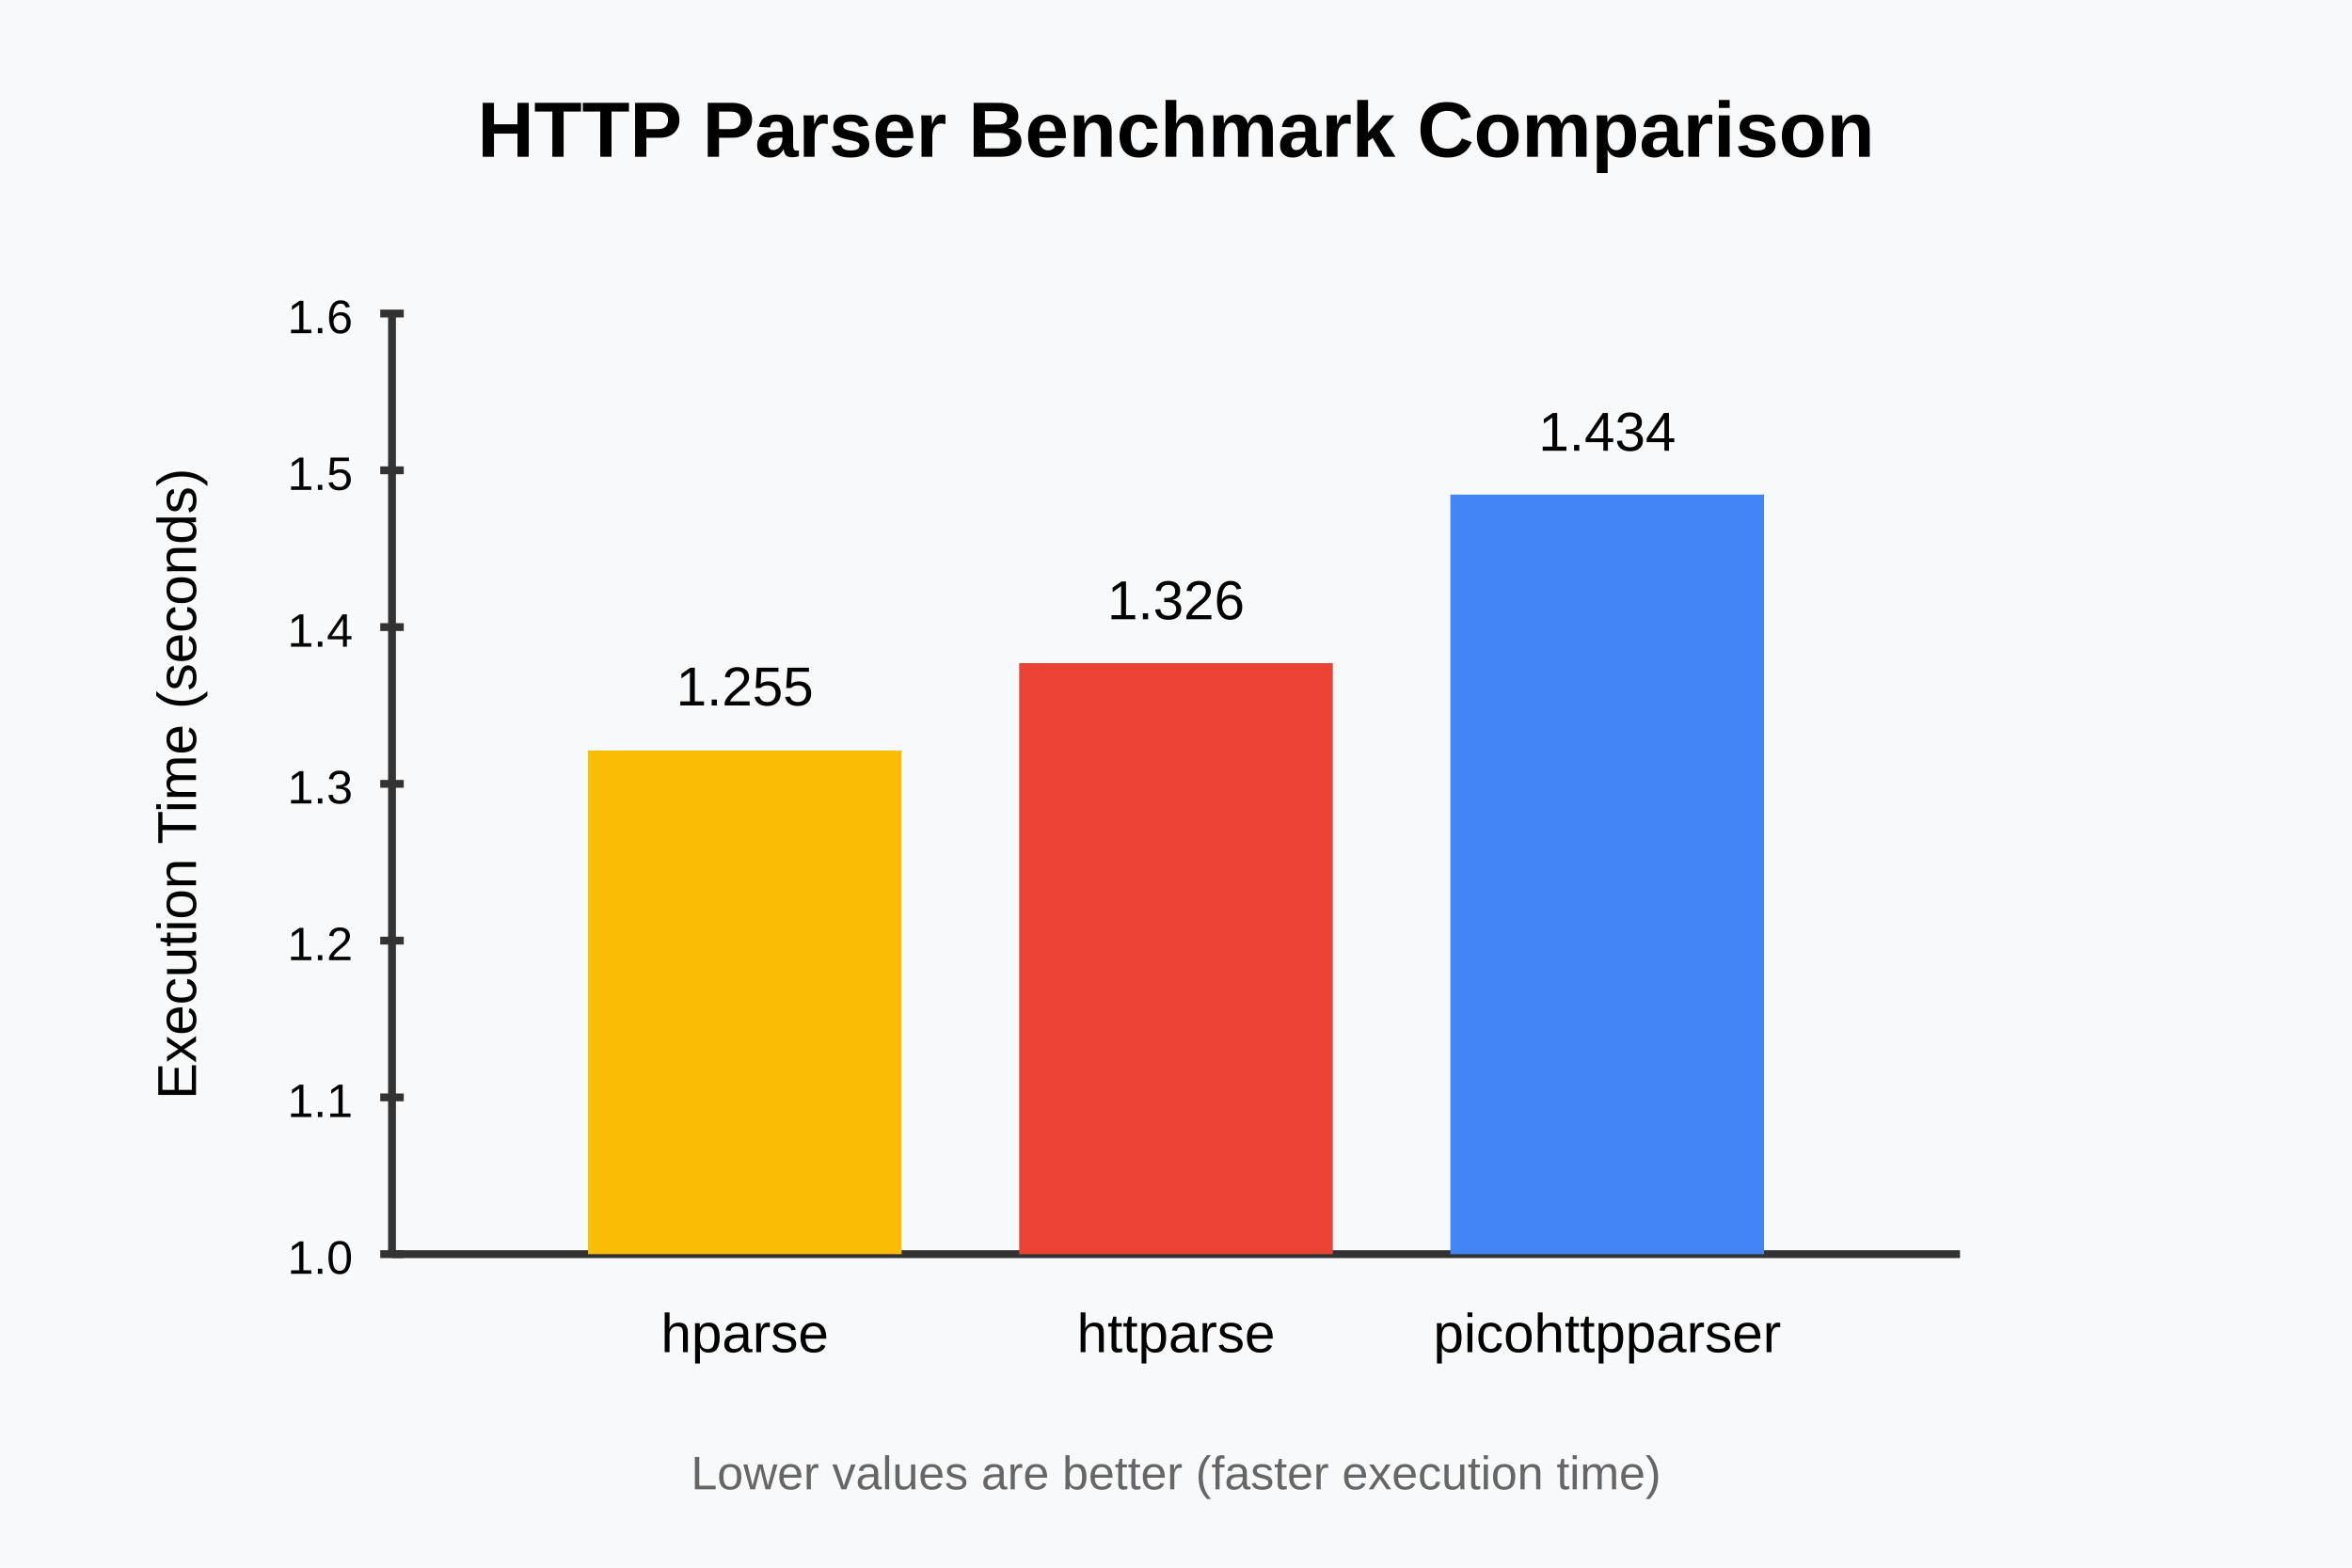
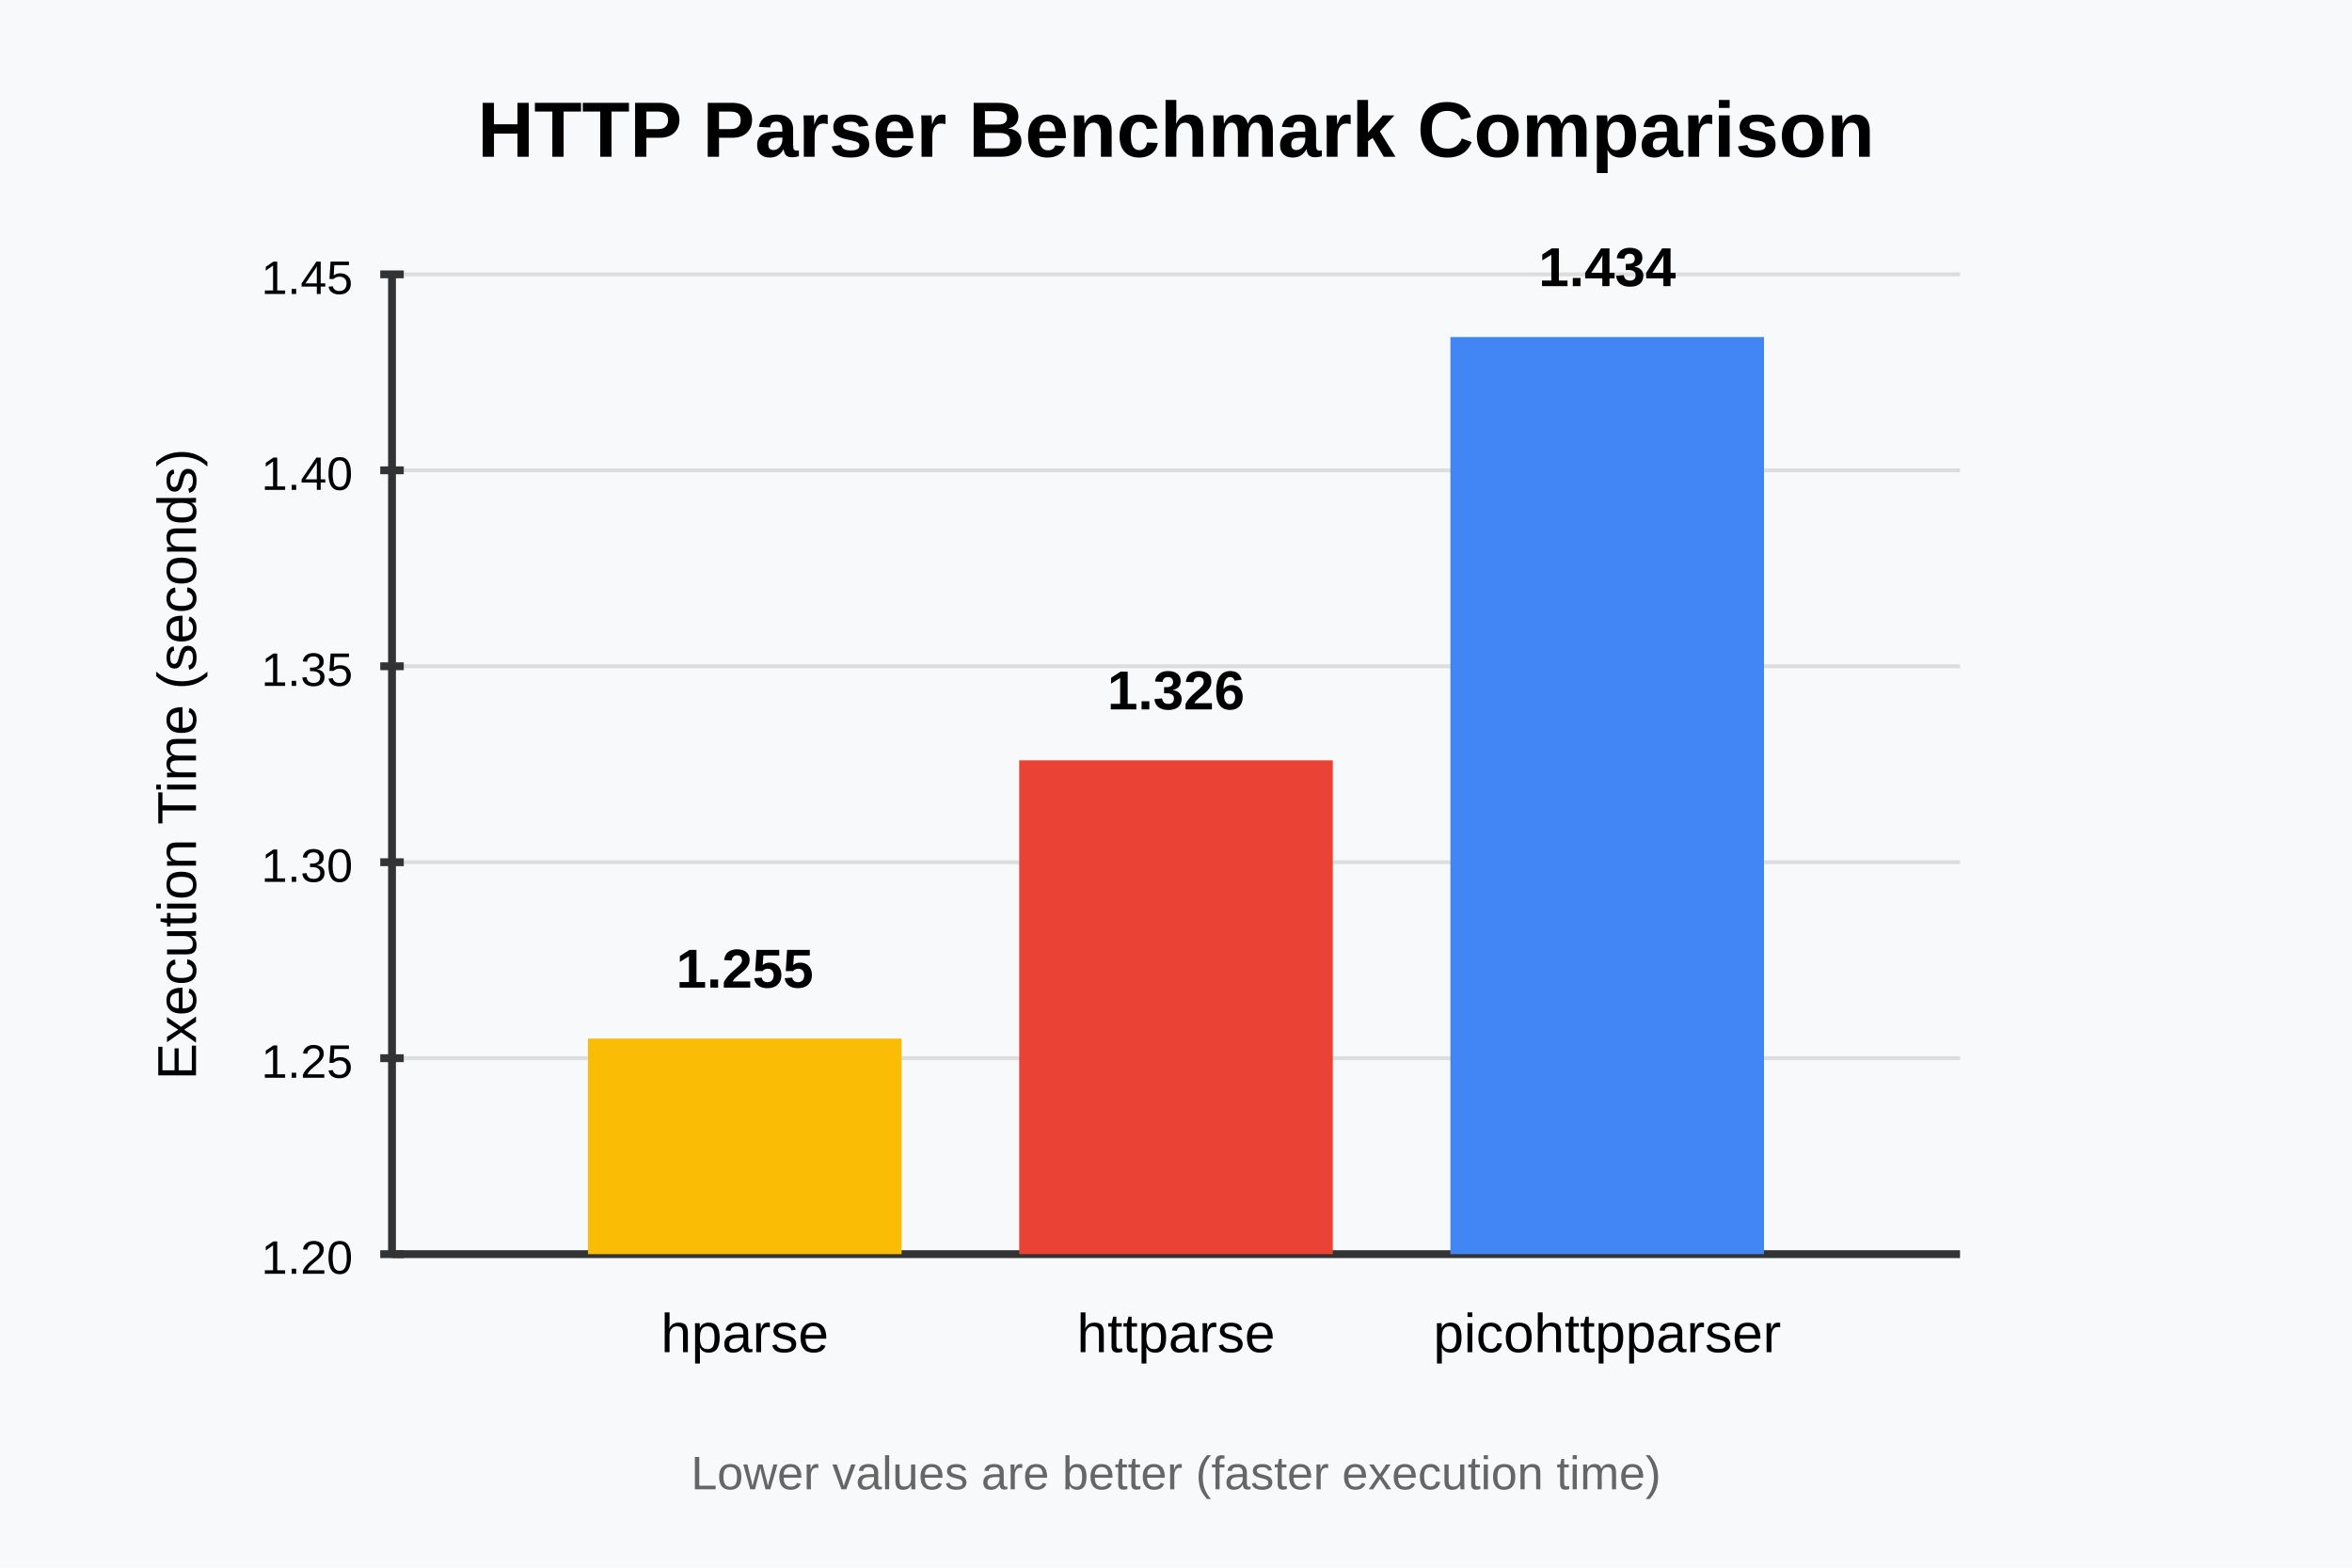
<svg xmlns="http://www.w3.org/2000/svg" viewBox="0 0 600 400">
  <rect width="600" height="400" fill="#f8f9fa" />
  <text x="300" y="40" font-family="Arial" font-size="20" text-anchor="middle" font-weight="bold">HTTP Parser Benchmark Comparison</text>
-   <line x1="100" y1="320" x2="100" y2="80" stroke="#333" stroke-width="2" />
+   <line x1="100" y1="320" x2="500" y2="320" stroke="#ddd" stroke-width="1" />
+   <line x1="100" y1="270" x2="500" y2="270" stroke="#ddd" stroke-width="1" />
+   <line x1="100" y1="220" x2="500" y2="220" stroke="#ddd" stroke-width="1" />
+   <line x1="100" y1="170" x2="500" y2="170" stroke="#ddd" stroke-width="1" />
+   <line x1="100" y1="120" x2="500" y2="120" stroke="#ddd" stroke-width="1" />
+   <line x1="100" y1="70" x2="500" y2="70" stroke="#ddd" stroke-width="1" />
+   <line x1="100" y1="320" x2="100" y2="70" stroke="#333" stroke-width="2" />
  <line x1="97" y1="320" x2="103" y2="320" stroke="#333" stroke-width="2" />
-   <text x="90" y="325" font-family="Arial" font-size="12" text-anchor="end">1.0</text>
-   <line x1="97" y1="280" x2="103" y2="280" stroke="#333" stroke-width="2" />
-   <text x="90" y="285" font-family="Arial" font-size="12" text-anchor="end">1.1</text>
-   <line x1="97" y1="240" x2="103" y2="240" stroke="#333" stroke-width="2" />
-   <text x="90" y="245" font-family="Arial" font-size="12" text-anchor="end">1.2</text>
-   <line x1="97" y1="200" x2="103" y2="200" stroke="#333" stroke-width="2" />
-   <text x="90" y="205" font-family="Arial" font-size="12" text-anchor="end">1.3</text>
-   <line x1="97" y1="160" x2="103" y2="160" stroke="#333" stroke-width="2" />
-   <text x="90" y="165" font-family="Arial" font-size="12" text-anchor="end">1.4</text>
+   <text x="90" y="325" font-family="Arial" font-size="12" text-anchor="end">1.20</text>
+   <line x1="97" y1="270" x2="103" y2="270" stroke="#333" stroke-width="2" />
+   <text x="90" y="275" font-family="Arial" font-size="12" text-anchor="end">1.25</text>
+   <line x1="97" y1="220" x2="103" y2="220" stroke="#333" stroke-width="2" />
+   <text x="90" y="225" font-family="Arial" font-size="12" text-anchor="end">1.30</text>
+   <line x1="97" y1="170" x2="103" y2="170" stroke="#333" stroke-width="2" />
+   <text x="90" y="175" font-family="Arial" font-size="12" text-anchor="end">1.35</text>
  <line x1="97" y1="120" x2="103" y2="120" stroke="#333" stroke-width="2" />
-   <text x="90" y="125" font-family="Arial" font-size="12" text-anchor="end">1.5</text>
-   <line x1="97" y1="80" x2="103" y2="80" stroke="#333" stroke-width="2" />
-   <text x="90" y="85" font-family="Arial" font-size="12" text-anchor="end">1.6</text>
+   <text x="90" y="125" font-family="Arial" font-size="12" text-anchor="end">1.40</text>
+   <line x1="97" y1="70" x2="103" y2="70" stroke="#333" stroke-width="2" />
+   <text x="90" y="75" font-family="Arial" font-size="12" text-anchor="end">1.45</text>
  <line x1="100" y1="320" x2="500" y2="320" stroke="#333" stroke-width="2" />
-   <text x="50" y="200" font-family="Arial" font-size="14" text-anchor="middle" transform="rotate(-90, 50, 200)">Execution Time (seconds)</text>
-   <rect x="150" y="191.5" width="80" height="128.5" fill="#FBBC05" />
-   <text x="190" y="180" font-family="Arial" font-size="14" text-anchor="middle">1.255</text>
-   <rect x="260" y="169.2" width="80" height="150.8" fill="#EA4335" />
-   <text x="300" y="158" font-family="Arial" font-size="14" text-anchor="middle">1.326</text>
-   <rect x="370" y="126.2" width="80" height="193.8" fill="#4285F4" />
-   <text x="410" y="115" font-family="Arial" font-size="14" text-anchor="middle">1.434</text>
+   <text x="50" y="195" font-family="Arial" font-size="14" text-anchor="middle" transform="rotate(-90, 50, 195)">Execution Time (seconds)</text>
+   <rect x="150" y="265" width="80" height="55" fill="#FBBC05" />
+   <text x="190" y="252" font-family="Arial" font-size="14" text-anchor="middle" font-weight="bold">1.255</text>
+   <rect x="260" y="194" width="80" height="126" fill="#EA4335" />
+   <text x="300" y="181" font-family="Arial" font-size="14" text-anchor="middle" font-weight="bold">1.326</text>
+   <rect x="370" y="86" width="80" height="234" fill="#4285F4" />
+   <text x="410" y="73" font-family="Arial" font-size="14" text-anchor="middle" font-weight="bold">1.434</text>
  <text x="190" y="345" font-family="Arial" font-size="14" text-anchor="middle">hparse</text>
  <text x="300" y="345" font-family="Arial" font-size="14" text-anchor="middle">httparse</text>
  <text x="410" y="345" font-family="Arial" font-size="14" text-anchor="middle">picohttpparser</text>
  <text x="300" y="380" font-family="Arial" font-size="12" text-anchor="middle" fill="#666">Lower values are better (faster execution time)</text>
</svg>
